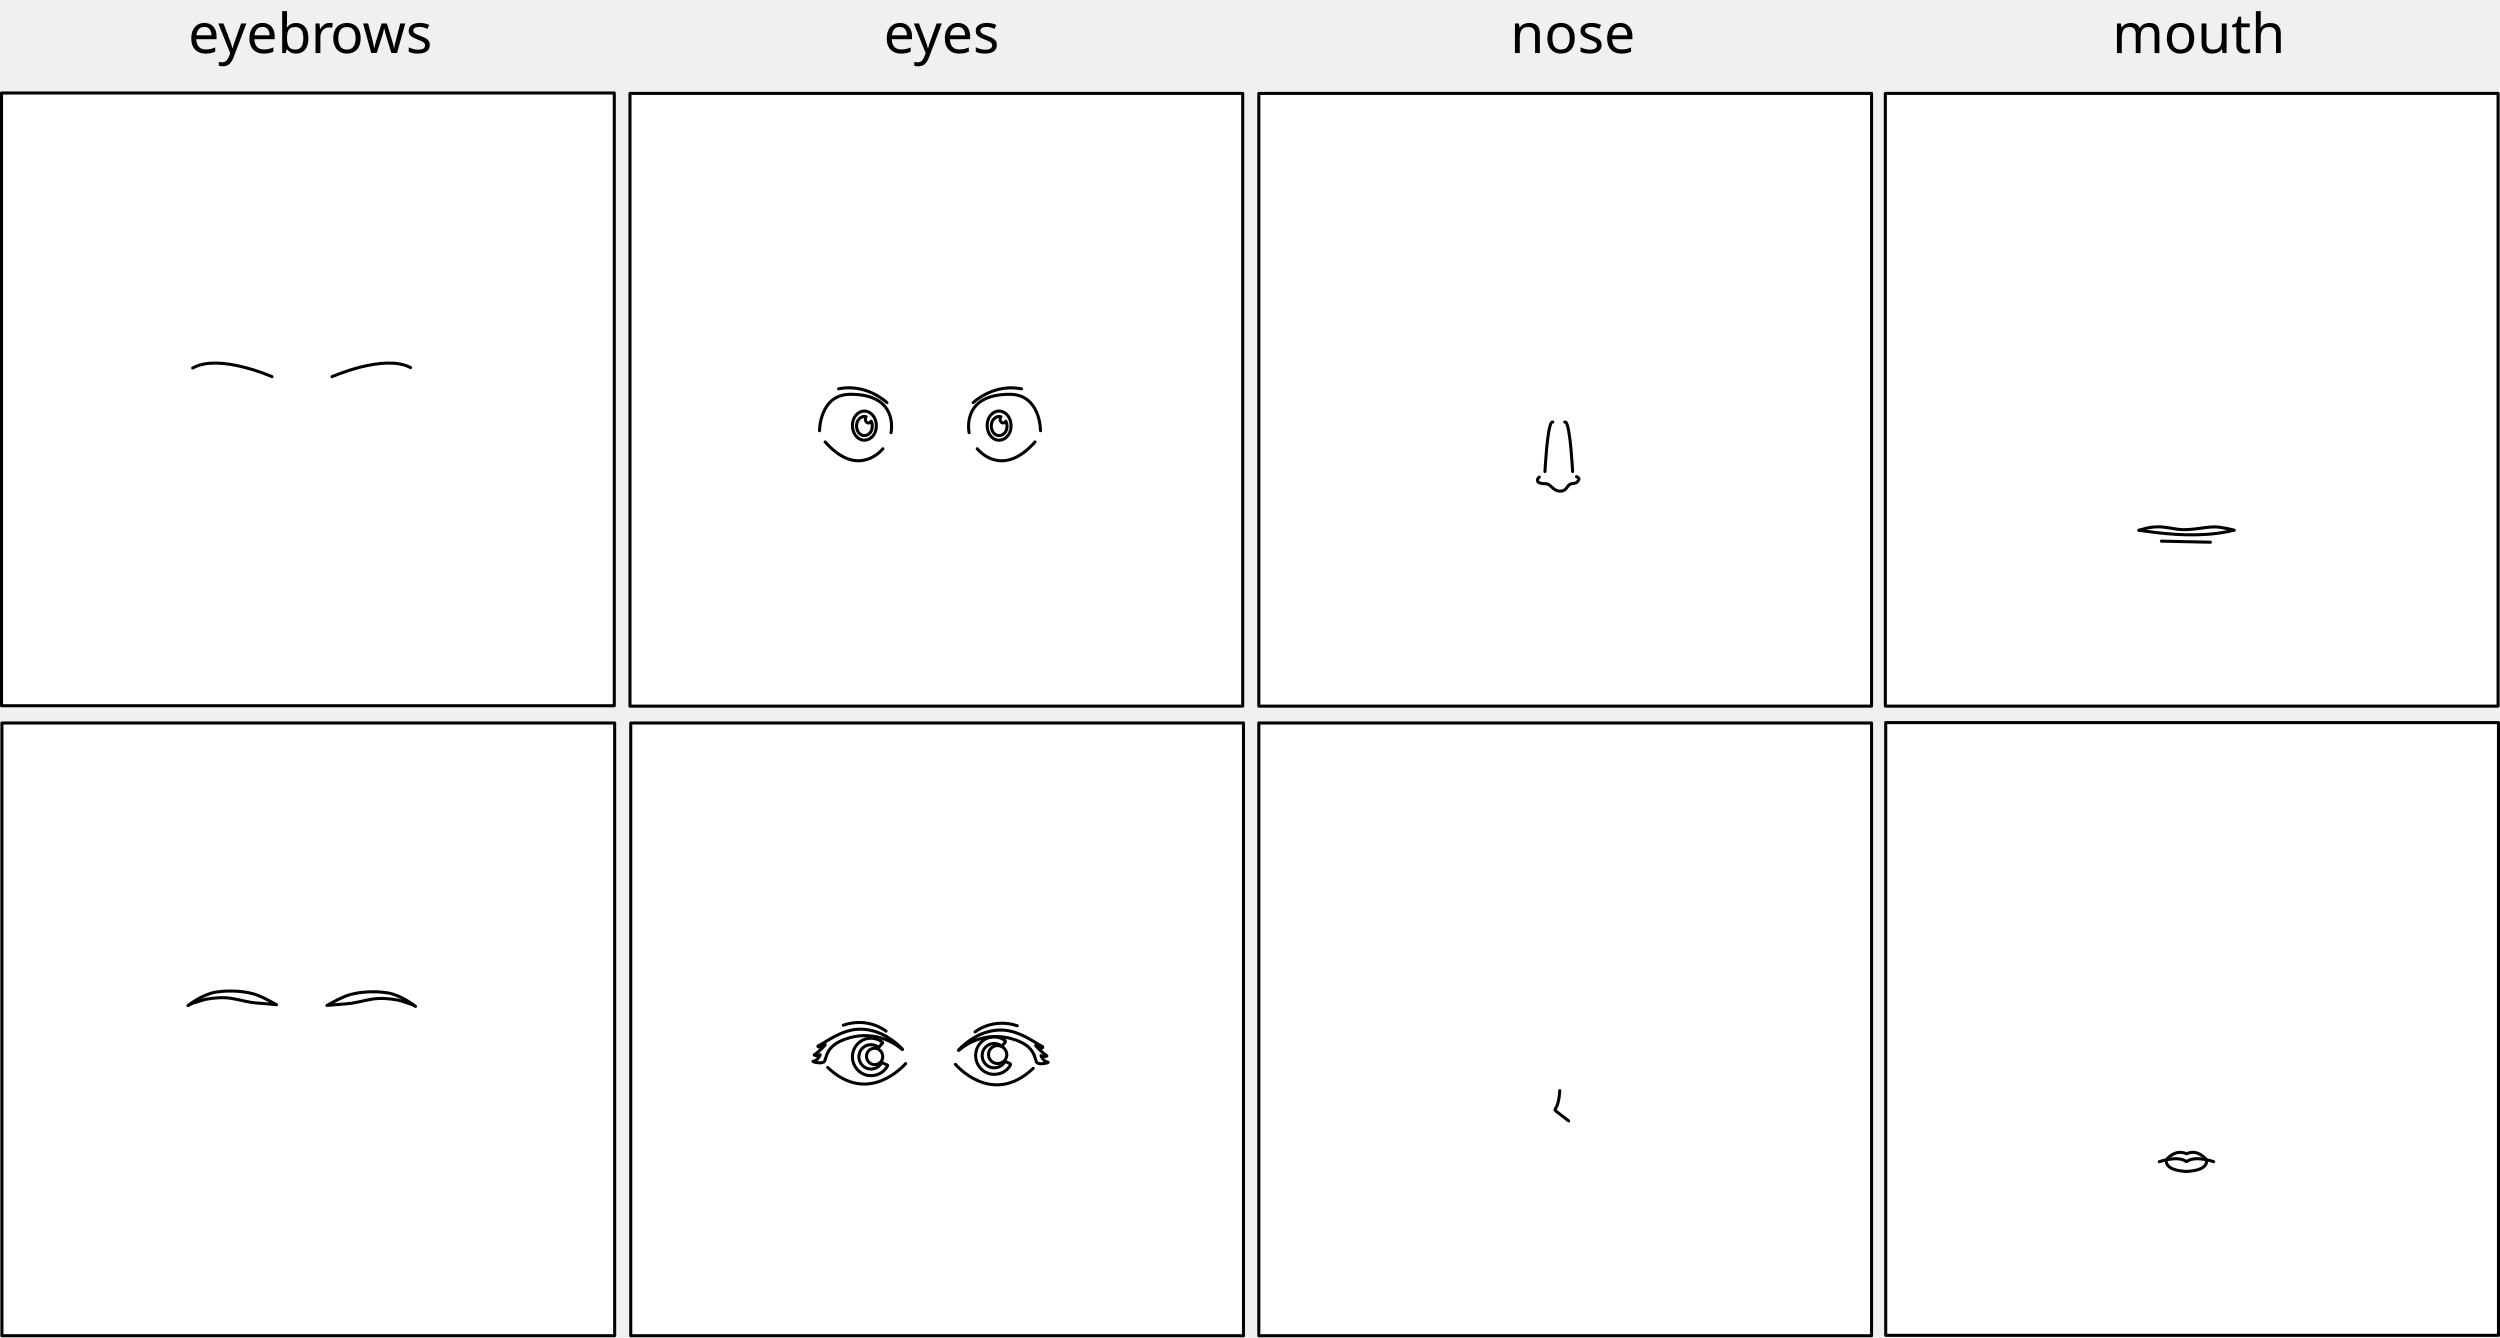
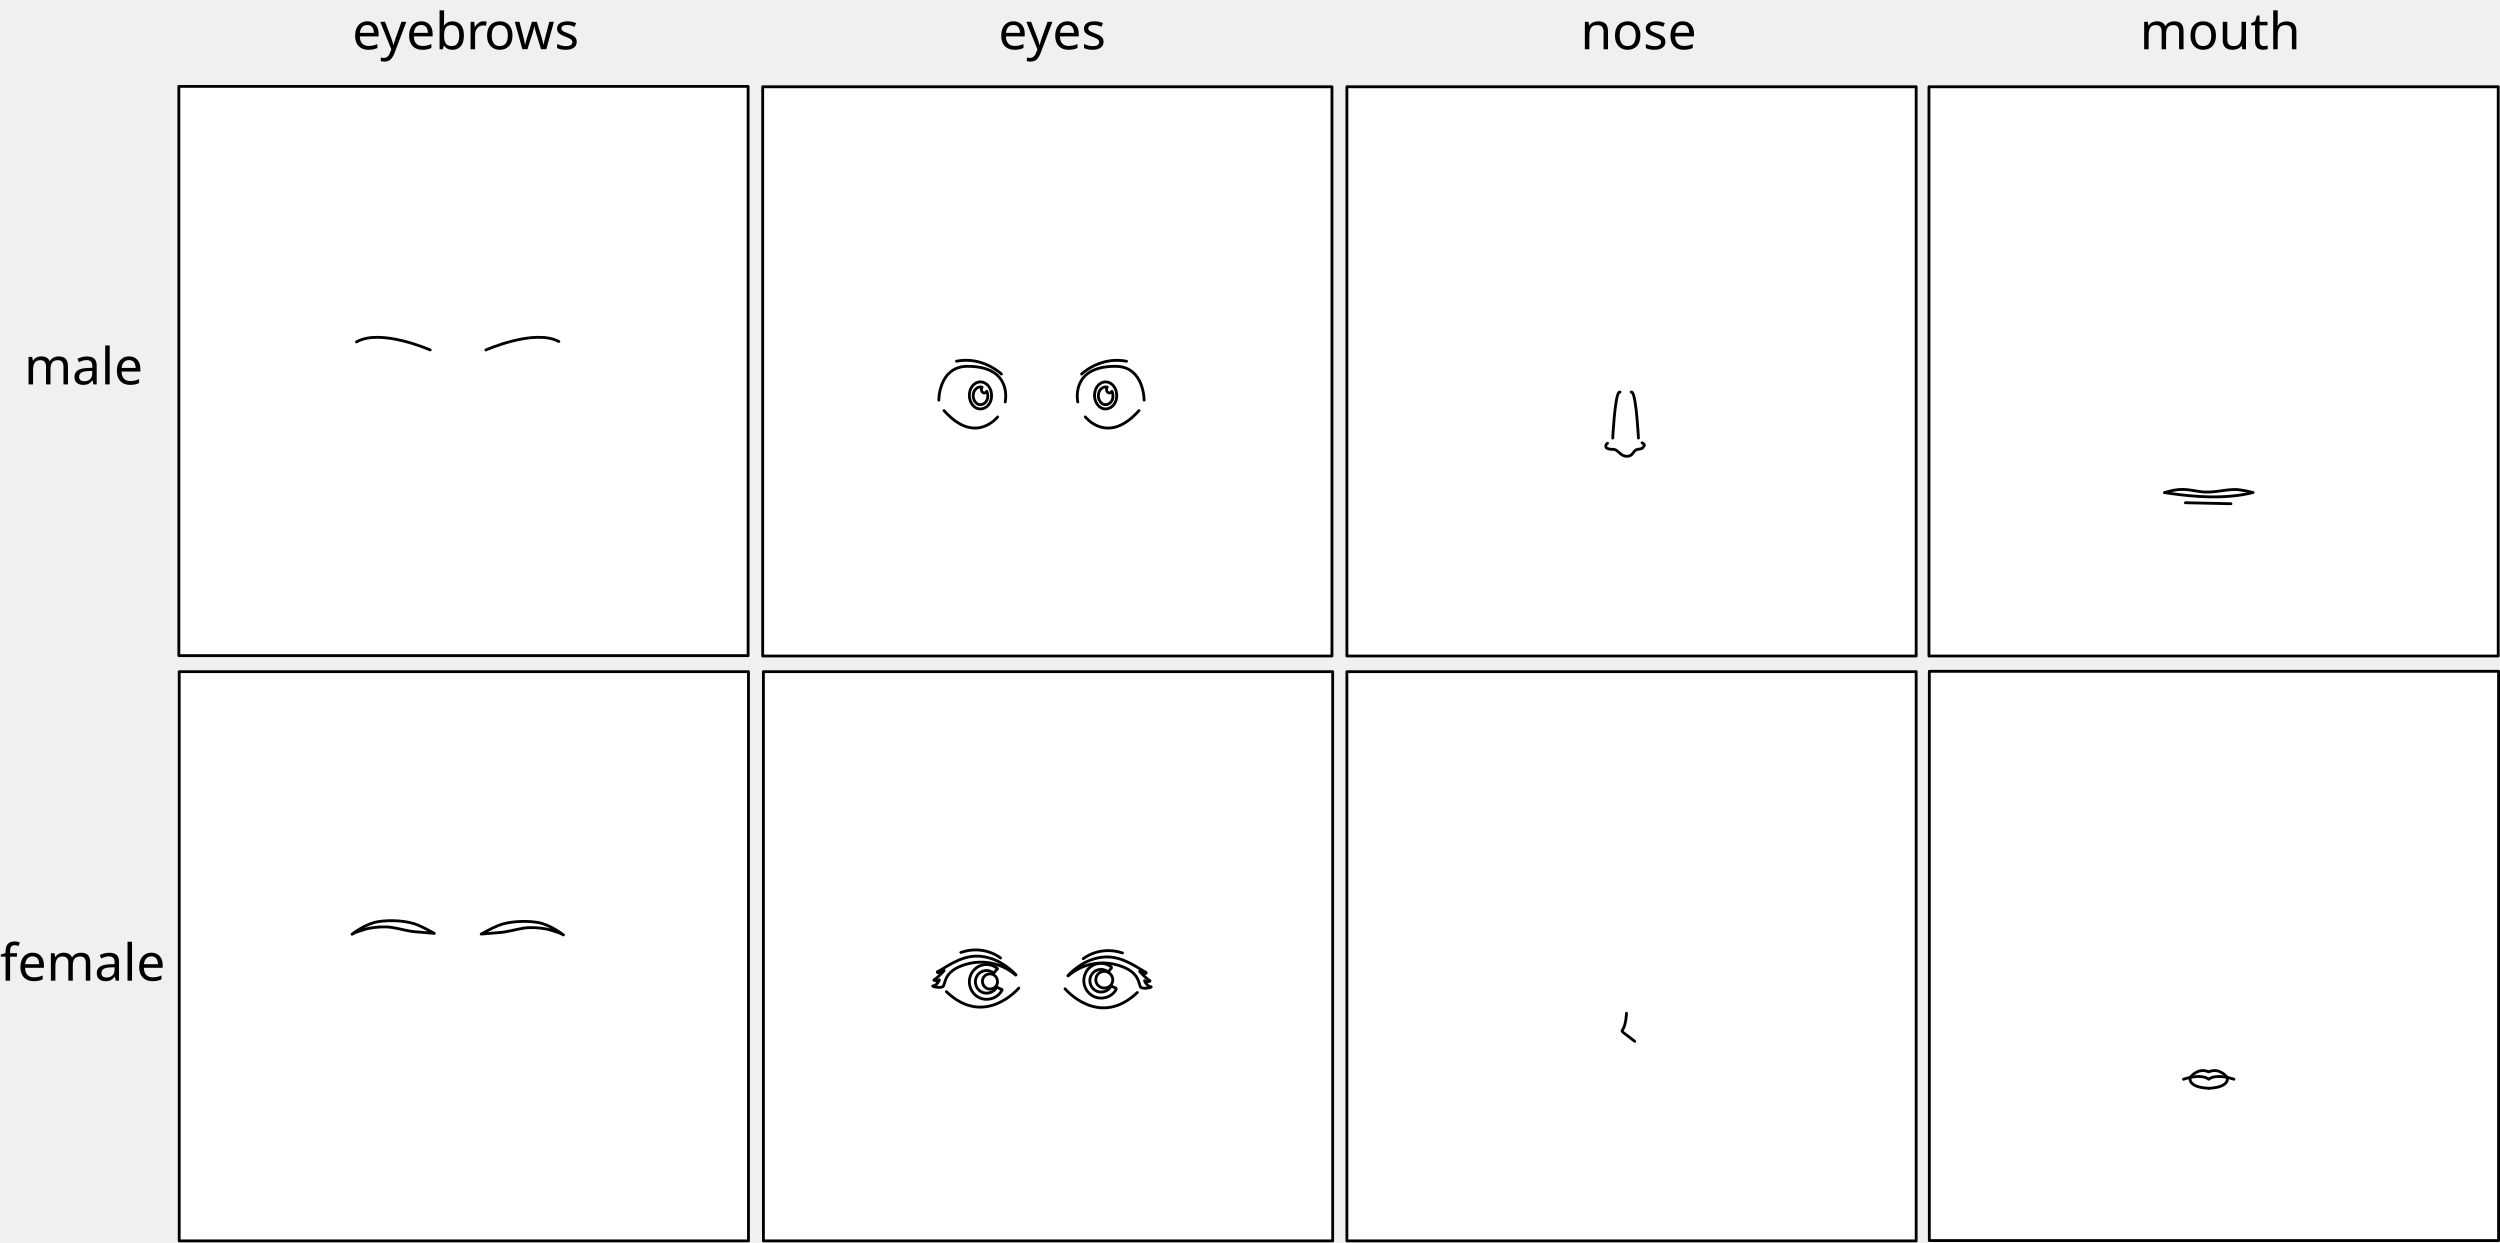
- <svg xmlns="http://www.w3.org/2000/svg" viewBox="0 0 3264 1745.91">
+ <svg xmlns="http://www.w3.org/2000/svg" viewBox="0 0 3513.35 1745.91">
  <defs>
-     <style>.cls-1{fill:#fff;}.cls-1,.cls-2,.cls-3,.cls-4{stroke:#000;stroke-width:4px;}.cls-1,.cls-2,.cls-4{stroke-linecap:round;}.cls-1,.cls-4{stroke-linejoin:round;}.cls-2,.cls-3,.cls-4{fill:none;}.cls-2,.cls-3{stroke-miterlimit:10;}.cls-5{font-size:72px;font-family:Avenir-Medium, Avenir;}.cls-6{letter-spacing:-0.02em;}</style>
+     <style>.cls-1{fill:#fff;}.cls-1,.cls-2,.cls-3,.cls-4{stroke:#000;stroke-width:4px;}.cls-1,.cls-2,.cls-4{stroke-linecap:round;}.cls-1,.cls-4{stroke-linejoin:round;}.cls-2,.cls-3,.cls-4{fill:none;}.cls-2,.cls-3{stroke-miterlimit:10;}.cls-5,.cls-7{font-size:72px;}.cls-5{font-family:Avenir-Medium, Avenir;}.cls-6{letter-spacing:-0.02em;}.cls-7{font-family:Avenir-Roman, Avenir;}</style>
  </defs>
  <g id="图层_1" data-name="图层 1">
-     <rect class="cls-1" x="2" y="121.41" width="800" height="800" />
-     <path class="cls-1" d="M431.5,542.4s68.1-30.2,102.5-11.9" transform="translate(2 -50.59)" />
-     <path class="cls-1" d="M353.2,542.4s-69.6-30.8-103.6-11.3" transform="translate(2 -50.59)" />
+     <rect class="cls-1" x="251.35" y="121.41" width="800" height="800" />
+     <path class="cls-1" d="M716.5,542.4s68.1-30.2,102.5-11.9" transform="translate(-33.65 -50.59)" />
+     <path class="cls-1" d="M638.2,542.4s-69.6-30.8-103.6-11.3" transform="translate(-33.65 -50.59)" />
  </g>
  <g id="图层_3" data-name="图层 3">
-     <rect class="cls-1" x="822.5" y="121.91" width="800" height="800" />
+     <rect class="cls-1" x="1071.85" y="121.91" width="800" height="800" />
    <g id="eye2">
-       <path class="cls-2" d="M1156,576.3s-22.8-22.3-56.3-19.1c-2.2.2-6.8,1-6.8,1" transform="translate(2 -50.59)" />
-       <path class="cls-2" d="M1161.3,615.5s11.2-50.4-53.2-50.1c-40.2.2-40.1,47.5-40.1,47.5" transform="translate(2 -50.59)" />
-       <path class="cls-2" d="M1150.7,636.5s-30.2,38.8-72.4-5.7c-1-1-3-3.2-3-3.2" transform="translate(2 -50.59)" />
-       <path class="cls-2" d="M1268.6,576.3s24.1-23.5,59.1-18.7c1.4.2,4.1.7,4.1.7" transform="translate(2 -50.59)" />
-       <path class="cls-2" d="M1263.3,615.5s-11.2-50.4,53.2-50.1c40.2.2,40,47.5,40,47.5" transform="translate(2 -50.59)" />
-       <path class="cls-2" d="M1273.9,636.5s30,38.6,72.1-5.3c1.1-1.1,3.3-3.6,3.3-3.6" transform="translate(2 -50.59)" />
-       <path class="cls-3" d="M1302.9,587.3c-6.1-.3-11.9,3.9-14.6,10.7-5.4,14.6,4.9,30.7,18,26.7,8.7-2.6,13.5-12.9,11.2-23.3C1315.8,593.5,1309.8,587.5,1302.9,587.3Z" transform="translate(2 -50.59)" />
-       <path class="cls-4" d="M1312.4,603.6c-.3-1.1-1.1-3.1-1.1-3.1s-1.4,1.9-2.5,2.2c-3.4,1-6.1-3.1-4.7-6.9.2-.4.6-1.1.6-1.1l-1.9-.3c-4-.2-7.8,2.6-9.6,7-3.6,9.6,3.2,20.1,11.8,17.5C1310.8,617.2,1313.9,610.4,1312.4,603.6Z" transform="translate(2 -50.59)" />
-       <path class="cls-3" d="M1127,587.3c-6.1-.3-11.9,3.9-14.6,10.7-5.4,14.6,4.9,30.7,18,26.7,8.7-2.6,13.5-12.9,11.2-23.3C1139.9,593.5,1133.9,587.5,1127,587.3Z" transform="translate(2 -50.59)" />
-       <path class="cls-4" d="M1136.5,603.6c-.3-1.1-1.1-3.1-1.1-3.1s-1.4,1.9-2.5,2.2c-3.4,1-6.1-3.1-4.7-6.9.2-.4.6-1.1.6-1.1l-1.9-.3c-4-.2-7.8,2.6-9.6,7-3.6,9.6,3.2,20.1,11.8,17.5C1134.8,617.2,1138,610.4,1136.5,603.6Z" transform="translate(2 -50.59)" />
+       <path class="cls-2" d="M1441,576.3s-22.8-22.3-56.3-19.1c-2.2.2-6.8,1-6.8,1" transform="translate(-33.65 -50.59)" />
+       <path class="cls-2" d="M1446.3,615.5s11.2-50.4-53.2-50.1c-40.2.2-40.1,47.5-40.1,47.5" transform="translate(-33.65 -50.59)" />
+       <path class="cls-2" d="M1435.7,636.5s-30.2,38.8-72.4-5.7c-1-1-3-3.2-3-3.2" transform="translate(-33.65 -50.59)" />
+       <path class="cls-2" d="M1553.6,576.3s24.1-23.5,59.1-18.7c1.4.2,4.1.7,4.1.7" transform="translate(-33.65 -50.59)" />
+       <path class="cls-2" d="M1548.3,615.5s-11.2-50.4,53.2-50.1c40.2.2,40,47.5,40,47.5" transform="translate(-33.65 -50.59)" />
+       <path class="cls-2" d="M1558.9,636.5s30,38.6,72.1-5.3c1.1-1.1,3.3-3.6,3.3-3.6" transform="translate(-33.65 -50.59)" />
+       <path class="cls-3" d="M1587.9,587.3c-6.1-.3-11.9,3.9-14.6,10.7-5.4,14.6,4.9,30.7,18,26.7,8.7-2.6,13.5-12.9,11.2-23.3C1600.8,593.5,1594.8,587.5,1587.9,587.3Z" transform="translate(-33.65 -50.59)" />
+       <path class="cls-4" d="M1597.4,603.6c-.3-1.1-1.1-3.1-1.1-3.1s-1.4,1.9-2.5,2.2c-3.4,1-6.1-3.1-4.7-6.9.2-.4.6-1.1.6-1.1l-1.9-.3c-4-.2-7.8,2.6-9.6,7-3.6,9.6,3.2,20.1,11.8,17.5C1595.8,617.2,1598.9,610.4,1597.4,603.6Z" transform="translate(-33.65 -50.59)" />
+       <path class="cls-3" d="M1412,587.3c-6.1-.3-11.9,3.9-14.6,10.7-5.4,14.6,4.9,30.7,18,26.7,8.7-2.6,13.5-12.9,11.2-23.3C1424.9,593.5,1418.9,587.5,1412,587.3Z" transform="translate(-33.65 -50.59)" />
+       <path class="cls-4" d="M1421.5,603.6c-.3-1.1-1.1-3.1-1.1-3.1s-1.4,1.9-2.5,2.2c-3.4,1-6.1-3.1-4.7-6.9.2-.4.6-1.1.6-1.1l-1.9-.3c-4-.2-7.8,2.6-9.6,7-3.6,9.6,3.2,20.1,11.8,17.5C1419.8,617.2,1423,610.4,1421.5,603.6Z" transform="translate(-33.65 -50.59)" />
    </g>
  </g>
  <g id="图层_5" data-name="图层 5">
-     <rect class="cls-1" x="1643.5" y="121.91" width="800" height="800" />
+     <rect class="cls-1" x="1892.85" y="121.91" width="800" height="800" />
    <g id="nose">
-       <path id="nose-2" class="cls-2" d="M2007.8,673.5a14.81,14.81,0,0,0-1.4,1.1c-1.1,1.4-1.5,3.7-.5,5,1.4,1.8,6.4,2.7,9.8,2.5,4.4-.2,8.2,4.7,11.4,7.1,4.3,3.1,10.7,3.8,14.6.3,2.2-2,3.4-5.2,6-6.6,3.2-1.7,7.9-.5,9.9-3.5.9-1.3,3.4-3.4.6-5.4-.6-.4-1.9-1.1-1.9-1.1" transform="translate(2 -50.59)" />
-       <path class="cls-2" d="M2015.1,666.2s2.9-58.1,8.7-64.2a2.15,2.15,0,0,1,1.5-.4" transform="translate(2 -50.59)" />
-       <path class="cls-2" d="M2051.2,666.2s-2.9-57.6-8.6-64.1a2.11,2.11,0,0,0-1.6-.5" transform="translate(2 -50.59)" />
+       <path id="nose-2" class="cls-2" d="M2292.8,673.5a14.81,14.81,0,0,0-1.4,1.1c-1.1,1.4-1.5,3.7-.5,5,1.4,1.8,6.4,2.7,9.8,2.5,4.4-.2,8.2,4.7,11.4,7.1,4.3,3.1,10.7,3.8,14.6.3,2.2-2,3.4-5.2,6-6.6,3.2-1.7,7.9-.5,9.9-3.5.9-1.3,3.4-3.4.6-5.4-.6-.4-1.9-1.1-1.9-1.1" transform="translate(-33.65 -50.59)" />
+       <path class="cls-2" d="M2300.1,666.2s2.9-58.1,8.7-64.2a2.15,2.15,0,0,1,1.5-.4" transform="translate(-33.65 -50.59)" />
+       <path class="cls-2" d="M2336.2,666.2s-2.9-57.6-8.6-64.1a2.11,2.11,0,0,0-1.6-.5" transform="translate(-33.65 -50.59)" />
    </g>
  </g>
  <g id="图层_7" data-name="图层 7">
-     <rect class="cls-1" x="2461.5" y="121.91" width="800" height="800" />
+     <rect class="cls-1" x="2710.85" y="121.91" width="800" height="800" />
    <g id="mouth">
-       <path id="mouth-2" class="cls-2" d="M2790.7,742.9s6,.9,9.1,1.3c35.1,4.9,72.2,7.4,107,.4,2.2-.4,6.6-1.5,6.6-1.5" transform="translate(2 -50.59)" />
-       <path class="cls-2" d="M2819.9,757.1l64,1.4" transform="translate(2 -50.59)" />
-       <path class="cls-2" d="M2790.7,742.9s8.1-2.5,12.2-3.3a69.45,69.45,0,0,1,14.4-1.2c8.1.3,16,2.1,24.1,3.2,16,2.1,31.2-2.6,47.1-3.1,9-.3,26.5,4.3,26.5,4.3" transform="translate(2 -50.59)" />
+       <path id="mouth-2" class="cls-2" d="M3075.7,742.9s6,.9,9.1,1.3c35.1,4.9,72.2,7.4,107,.4,2.2-.4,6.6-1.5,6.6-1.5" transform="translate(-33.65 -50.59)" />
+       <path class="cls-2" d="M3104.9,757.1l64,1.4" transform="translate(-33.65 -50.59)" />
+       <path class="cls-2" d="M3075.7,742.9s8.1-2.5,12.2-3.3a69.45,69.45,0,0,1,14.4-1.2c8.1.3,16,2.1,24.1,3.2,16,2.1,31.2-2.6,47.1-3.1,9-.3,26.5,4.3,26.5,4.3" transform="translate(-33.65 -50.59)" />
    </g>
  </g>
  <g id="图层_9" data-name="图层 9">
-     <rect class="cls-1" x="2.5" y="943.91" width="800" height="800" />
+     <rect class="cls-1" x="251.85" y="943.91" width="800" height="800" />
    <g id="eyebrow">
-       <path class="cls-4" d="M517.5,1356.3c-11-2-22.8-3-33.9-1.2s-21.6,5.2-32.7,6c-8.7.6-26,2.2-26,2.2s14.9-8.5,24.1-12.1c14.3-5.6,36.3-7.2,54.6-4.4s36.9,17.7,36.9,17.7l-4.7-2.4S521.6,1357,517.5,1356.3Z" transform="translate(2 -50.59)" />
-       <path class="cls-4" d="M266.4,1355.3c11-2,22.8-3,33.9-1.2s21.6,5.2,32.7,6c8.7.6,26,2.2,26,2.2s-14.9-8.5-24.1-12.1c-14.3-5.6-36.3-7.2-54.6-4.4s-36.9,17.7-36.9,17.7l4.6-2.4C248.1,1361.1,260.1,1356.8,266.4,1355.3Z" transform="translate(2 -50.59)" />
+       <path class="cls-4" d="M802.5,1356.3c-11-2-22.8-3-33.9-1.2s-21.6,5.2-32.7,6c-8.7.6-26,2.2-26,2.2s14.9-8.5,24.1-12.1c14.3-5.6,36.3-7.2,54.6-4.4s36.9,17.7,36.9,17.7l-4.7-2.4S806.6,1357,802.5,1356.3Z" transform="translate(-33.65 -50.59)" />
+       <path class="cls-4" d="M551.4,1355.3c11-2,22.8-3,33.9-1.2s21.6,5.2,32.7,6c8.7.6,26,2.2,26,2.2s-14.9-8.5-24.1-12.1c-14.3-5.6-36.3-7.2-54.6-4.4s-36.9,17.7-36.9,17.7l4.6-2.4C533.1,1361.1,545.1,1356.8,551.4,1355.3Z" transform="translate(-33.65 -50.59)" />
    </g>
  </g>
  <g id="图层_10" data-name="图层 10">
-     <rect class="cls-1" x="823.5" y="943.91" width="800" height="800" />
+     <rect class="cls-1" x="1072.85" y="943.91" width="800" height="800" />
    <g id="eye2-2" data-name="eye2">
-       <path class="cls-4" d="M1271,1397.9s22.5-18.8,55.1-8.1" transform="translate(2 -50.59)" />
-       <path class="cls-4" d="M1249.8,1422a.28.28,0,1,1-.4-.4c8.6-9.1,27.4-25.2,53.3-26.2,25.5-.9,47.7,17.8,56.2,21.5a.89.89,0,0,1-.2,1.7,8.36,8.36,0,0,1-7.2-2c-5.5-4.9,7.5,9.2,13,12.1a.48.48,0,0,1,.2.6c-.1.1-.1.2-.2.2-1.8.5-5.3,1.3-6.6-.2-2.7-3.2,2.1,7.5,7.4,7.8s-8,4-12.8,1.4.8-22.5-34.3-31.9A74,74,0,0,0,1249.8,1422Z" transform="translate(2 -50.59)" />
-       <path class="cls-4" d="M1245.4,1440.2s47.6,56.6,101.6,5.2" transform="translate(2 -50.59)" />
+       <path class="cls-4" d="M1556,1397.9s22.5-18.8,55.1-8.1" transform="translate(-33.65 -50.59)" />
+       <path class="cls-4" d="M1534.8,1422a.28.28,0,1,1-.4-.4c8.6-9.1,27.4-25.2,53.3-26.2,25.5-.9,47.7,17.8,56.2,21.5a.89.89,0,0,1-.2,1.7,8.36,8.36,0,0,1-7.2-2c-5.5-4.9,7.5,9.2,13,12.1a.48.48,0,0,1,.2.6c-.1.1-.1.2-.2.2-1.8.5-5.3,1.3-6.6-.2-2.7-3.2,2.1,7.5,7.4,7.8s-8,4-12.8,1.4.8-22.5-34.3-31.9A74,74,0,0,0,1534.8,1422Z" transform="translate(-33.65 -50.59)" />
+       <path class="cls-4" d="M1530.4,1440.2s47.6,56.6,101.6,5.2" transform="translate(-33.65 -50.59)" />
      <g id="eye2-2-2" data-name="eye2-2">
-         <path class="cls-4" d="M1154.8,1396.9s-22.8-19.1-55.8-7.8" transform="translate(2 -50.59)" />
-         <path class="cls-4" d="M1176,1420.9a.28.28,0,0,0,.4-.4c-8.6-9.1-27.4-25.2-53.3-26.2s-48.6,18.6-56.8,21.7c-.6.2-.6,1.2,0,1.3a8.77,8.77,0,0,0,7.9-1.8c5.6-4.9-7.5,9.2-12.9,12.1a.37.37,0,0,0-.2.5c.1.1.2.2.3.2,1.8.5,5.2,1.3,6.6-.2,2.7-3.2-2.1,7.5-7.4,7.8s8,4,12.8,1.4-.8-22.5,34.2-31.9A74.29,74.29,0,0,1,1176,1420.9Z" transform="translate(2 -50.59)" />
-         <path class="cls-4" d="M1180.4,1439.2s-47.8,56.7-101.8,5" transform="translate(2 -50.59)" />
+         <path class="cls-4" d="M1439.8,1396.9s-22.8-19.1-55.8-7.8" transform="translate(-33.65 -50.59)" />
+         <path class="cls-4" d="M1461,1420.9a.28.28,0,0,0,.4-.4c-8.6-9.1-27.4-25.2-53.3-26.2s-48.6,18.6-56.8,21.7c-.6.2-.6,1.2,0,1.3a8.77,8.77,0,0,0,7.9-1.8c5.6-4.9-7.5,9.2-12.9,12.1a.37.37,0,0,0-.2.5c.1.1.2.2.3.2,1.8.5,5.2,1.3,6.6-.2,2.7-3.2-2.1,7.5-7.4,7.8s8,4,12.8,1.4-.8-22.5,34.2-31.9A74.29,74.29,0,0,1,1461,1420.9Z" transform="translate(-33.65 -50.59)" />
+         <path class="cls-4" d="M1465.4,1439.2s-47.8,56.7-101.8,5" transform="translate(-33.65 -50.59)" />
      </g>
-       <path class="cls-4" d="M1312,1437a1.82,1.82,0,0,0-2.6.6,15.23,15.23,0,0,1-9.4,6.6c-13.2,3.4-23.7-10.1-18.2-22.3a15.64,15.64,0,0,1,20.8-7.5,10.89,10.89,0,0,1,2.3,1.4,1.6,1.6,0,0,0,2.2-.4,16.38,16.38,0,0,1,2.9-3.5,1.94,1.94,0,0,0-.2-3,24,24,0,0,0-31.9,3.5,22.36,22.36,0,0,0-3.8,5.8c-8.5,18.7,7.7,39.4,28,34.3a23.55,23.55,0,0,0,15-11.1,1.73,1.73,0,0,0-1-2.5A21.72,21.72,0,0,1,1312,1437Z" transform="translate(2 -50.59)" />
-       <path class="cls-4" d="M1150.2,1438a.71.71,0,0,0-1.1.2,15.44,15.44,0,0,1-10,7.6c-13.2,3.3-23.7-10.1-18.2-22.3a15.64,15.64,0,0,1,20.8-7.5,11.73,11.73,0,0,1,3,1.9.71.71,0,0,0,1.1-.2,15.15,15.15,0,0,1,4.4-5,.71.71,0,0,0,.1-1.1,24,24,0,0,0-33.2,2.5,22.72,22.72,0,0,0-3.9,5.8c-8.4,18.7,7.7,39.4,28,34.3a23.79,23.79,0,0,0,15.7-12.3.75.75,0,0,0-.5-1A16,16,0,0,1,1150.2,1438Z" transform="translate(2 -50.59)" />
-       <path class="cls-4" d="M1140.2,1419.2a10.61,10.61,0,0,0-9.9,6c-3.7,8.2,3.4,17.2,12.2,15a10.36,10.36,0,0,0,7.7-12.5,4.33,4.33,0,0,0-.1-.5A10.66,10.66,0,0,0,1140.2,1419.2Z" transform="translate(2 -50.59)" />
-       <path class="cls-4" d="M1301,1415.7a11.71,11.71,0,1,0-.8,23.4,12.67,12.67,0,0,0,3.4-.4,11.36,11.36,0,0,0,8.6-13.6c-.1-.2-.1-.5-.2-.7A12.11,12.11,0,0,0,1301,1415.7Z" transform="translate(2 -50.59)" />
+       <path class="cls-4" d="M1597,1437a1.82,1.82,0,0,0-2.6.6,15.23,15.23,0,0,1-9.4,6.6c-13.2,3.4-23.7-10.1-18.2-22.3a15.64,15.64,0,0,1,20.8-7.5,10.89,10.89,0,0,1,2.3,1.4,1.6,1.6,0,0,0,2.2-.4,16.38,16.38,0,0,1,2.9-3.5,1.94,1.94,0,0,0-.2-3,24,24,0,0,0-31.9,3.5,22.36,22.36,0,0,0-3.8,5.8c-8.5,18.7,7.7,39.4,28,34.3a23.55,23.55,0,0,0,15-11.1,1.73,1.73,0,0,0-1-2.5A21.72,21.72,0,0,1,1597,1437Z" transform="translate(-33.65 -50.59)" />
+       <path class="cls-4" d="M1435.2,1438a.71.71,0,0,0-1.1.2,15.44,15.44,0,0,1-10,7.6c-13.2,3.3-23.7-10.1-18.2-22.3a15.64,15.64,0,0,1,20.8-7.5,11.73,11.73,0,0,1,3,1.9.71.71,0,0,0,1.1-.2,15.15,15.15,0,0,1,4.4-5,.71.71,0,0,0,.1-1.1,24,24,0,0,0-33.2,2.5,22.72,22.72,0,0,0-3.9,5.8c-8.4,18.7,7.7,39.4,28,34.3a23.79,23.79,0,0,0,15.7-12.3.75.75,0,0,0-.5-1A16,16,0,0,1,1435.2,1438Z" transform="translate(-33.65 -50.59)" />
+       <path class="cls-4" d="M1425.2,1419.2a10.61,10.61,0,0,0-9.9,6c-3.7,8.2,3.4,17.2,12.2,15a10.36,10.36,0,0,0,7.7-12.5,4.33,4.33,0,0,0-.1-.5A10.66,10.66,0,0,0,1425.2,1419.2Z" transform="translate(-33.65 -50.59)" />
+       <path class="cls-4" d="M1586,1415.7a11.71,11.71,0,1,0-.8,23.4,12.67,12.67,0,0,0,3.4-.4,11.36,11.36,0,0,0,8.6-13.6c-.1-.2-.1-.5-.2-.7A12.11,12.11,0,0,0,1586,1415.7Z" transform="translate(-33.65 -50.59)" />
    </g>
  </g>
  <g id="图层_11" data-name="图层 11">
-     <rect class="cls-1" x="2462" y="943.41" width="800" height="800" />
+     <rect class="cls-1" x="2711.35" y="943.41" width="800" height="800" />
    <g id="mouth-2-2" data-name="mouth">
-       <path class="cls-4" d="M2817.2,1567.3s23.6-8.5,35.1-.3" transform="translate(2 -50.59)" />
-       <path class="cls-4" d="M2852.3,1556.8c-15.1-6.6-25.7,8-25.7,8s-4.7,13.6,25.7,15.2" transform="translate(2 -50.59)" />
-       <path class="cls-4" d="M2888.1,1567.3s-23.6-8.5-35.1-.3" transform="translate(2 -50.59)" />
-       <path class="cls-4" d="M2853,1556.8c15.1-6.6,25.7,8,25.7,8s4.7,13.6-25.6,15.2" transform="translate(2 -50.59)" />
+       <path class="cls-4" d="M3102.2,1567.3s23.6-8.5,35.1-.3" transform="translate(-33.65 -50.59)" />
+       <path class="cls-4" d="M3137.3,1556.8c-15.1-6.6-25.7,8-25.7,8s-4.7,13.6,25.7,15.2" transform="translate(-33.65 -50.59)" />
+       <path class="cls-4" d="M3173.1,1567.3s-23.6-8.5-35.1-.3" transform="translate(-33.65 -50.59)" />
+       <path class="cls-4" d="M3138,1556.8c15.1-6.6,25.7,8,25.7,8s4.7,13.6-25.6,15.2" transform="translate(-33.65 -50.59)" />
    </g>
  </g>
  <g id="图层_12" data-name="图层 12">
-     <rect class="cls-1" x="1643.5" y="943.91" width="800" height="800" />
-     <path id="nose-2-2" data-name="nose" class="cls-2" d="M2034.4,1474.5s-.5,16.2-5.5,23.4a2.41,2.41,0,0,0-.7,1.8c.1.6,1.3,1.6,1.3,1.6L2046,1514" transform="translate(2 -50.59)" />
+     <rect class="cls-1" x="1892.85" y="943.91" width="800" height="800" />
+     <path id="nose-2-2" data-name="nose" class="cls-2" d="M2319.4,1474.5s-.5,16.2-5.5,23.4a2.41,2.41,0,0,0-.7,1.8c.1.6,1.3,1.6,1.3,1.6L2331,1514" transform="translate(-33.65 -50.59)" />
  </g>
  <g id="图层_17" data-name="图层 17">
-     <text class="cls-5" transform="translate(245.78 69.26)">eyeb<tspan class="cls-6" x="160.06" y="0">r</tspan>
+     <text class="cls-5" transform="translate(495.14 69.26)">eyeb<tspan class="cls-6" x="160.06" y="0">r</tspan>
      <tspan x="185.4" y="0">ows</tspan>
    </text>
-     <text class="cls-5" transform="translate(1153.78 69.26)">eyes</text>
-     <text class="cls-5" transform="translate(1971.78 69.26)">nose</text>
-     <text class="cls-5" transform="translate(2757.78 69.26)">mouth</text>
+     <text class="cls-5" transform="translate(1403.14 69.26)">eyes</text>
+     <text class="cls-5" transform="translate(2221.14 69.26)">nose</text>
+     <text class="cls-5" transform="translate(3007.14 69.26)">mouth</text>
+     <text class="cls-7" transform="translate(34 540.17)">male</text>
+     <text class="cls-7" transform="translate(0 1378.17)">female</text>
  </g>
</svg>
